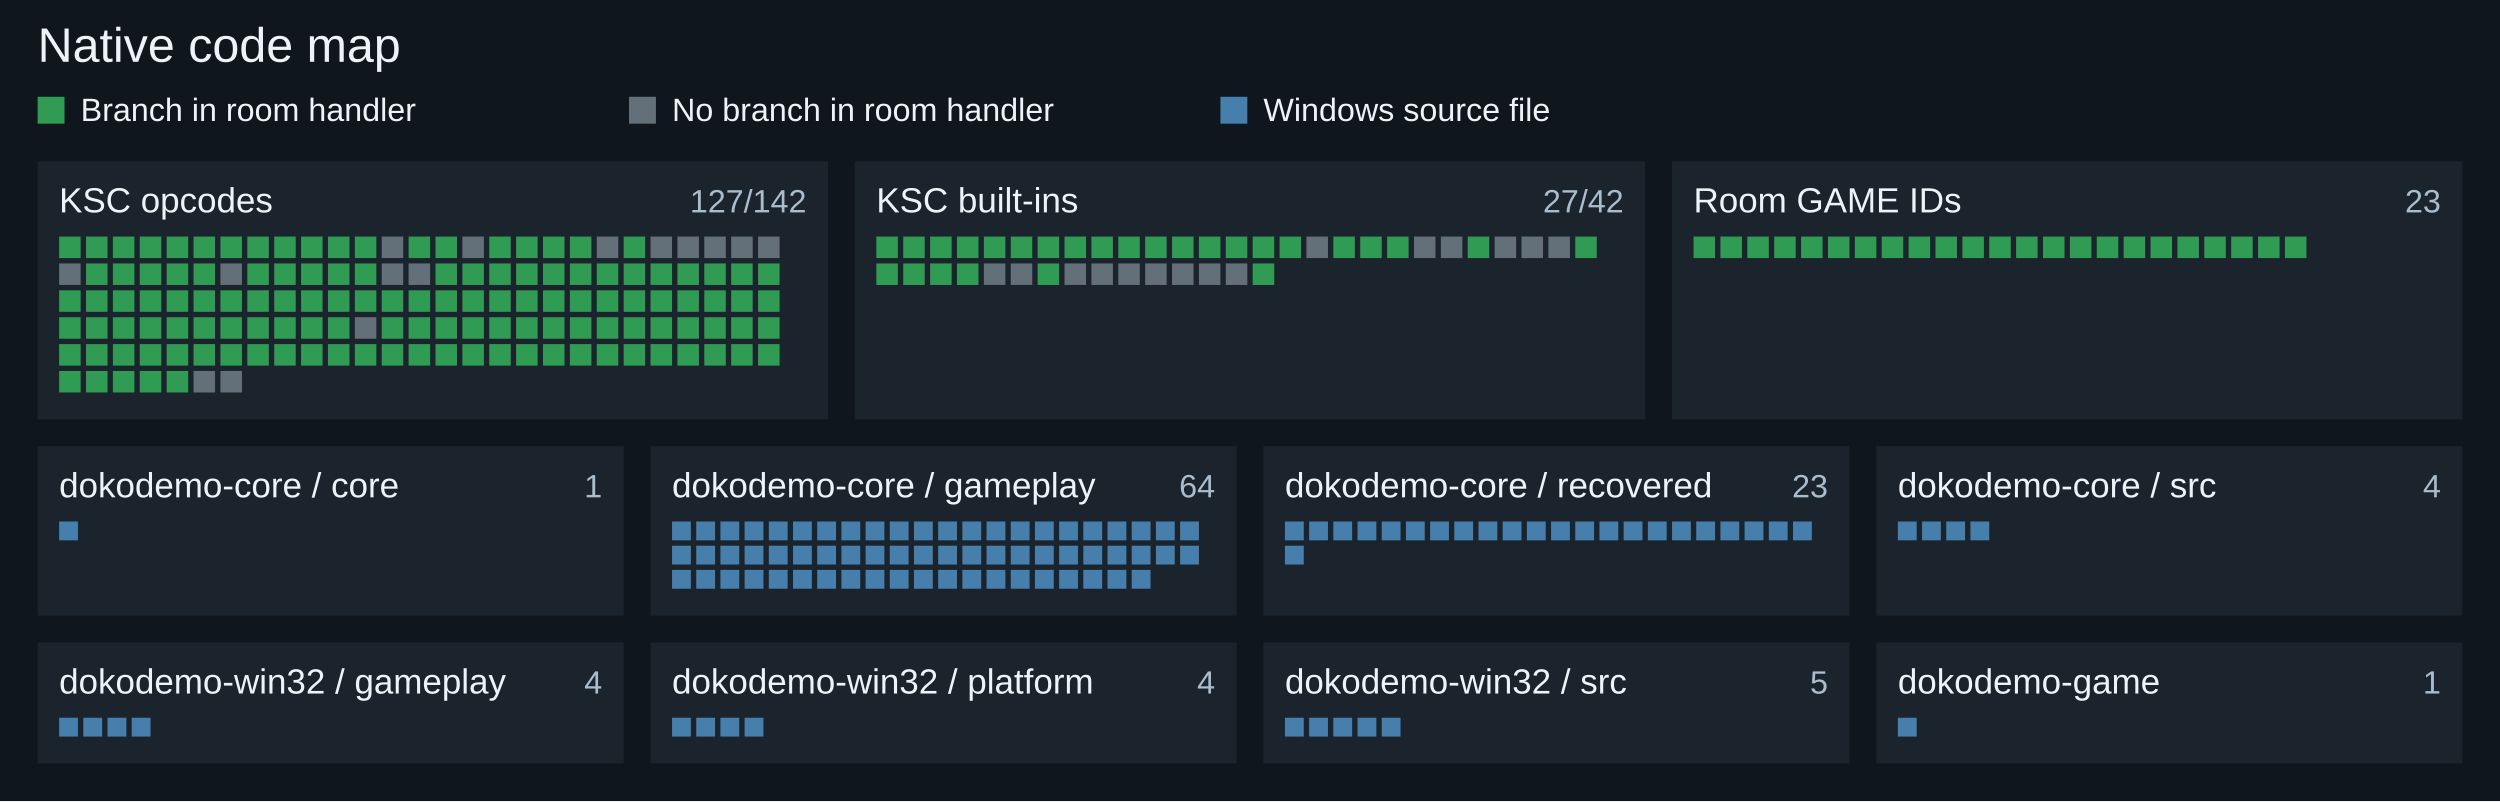
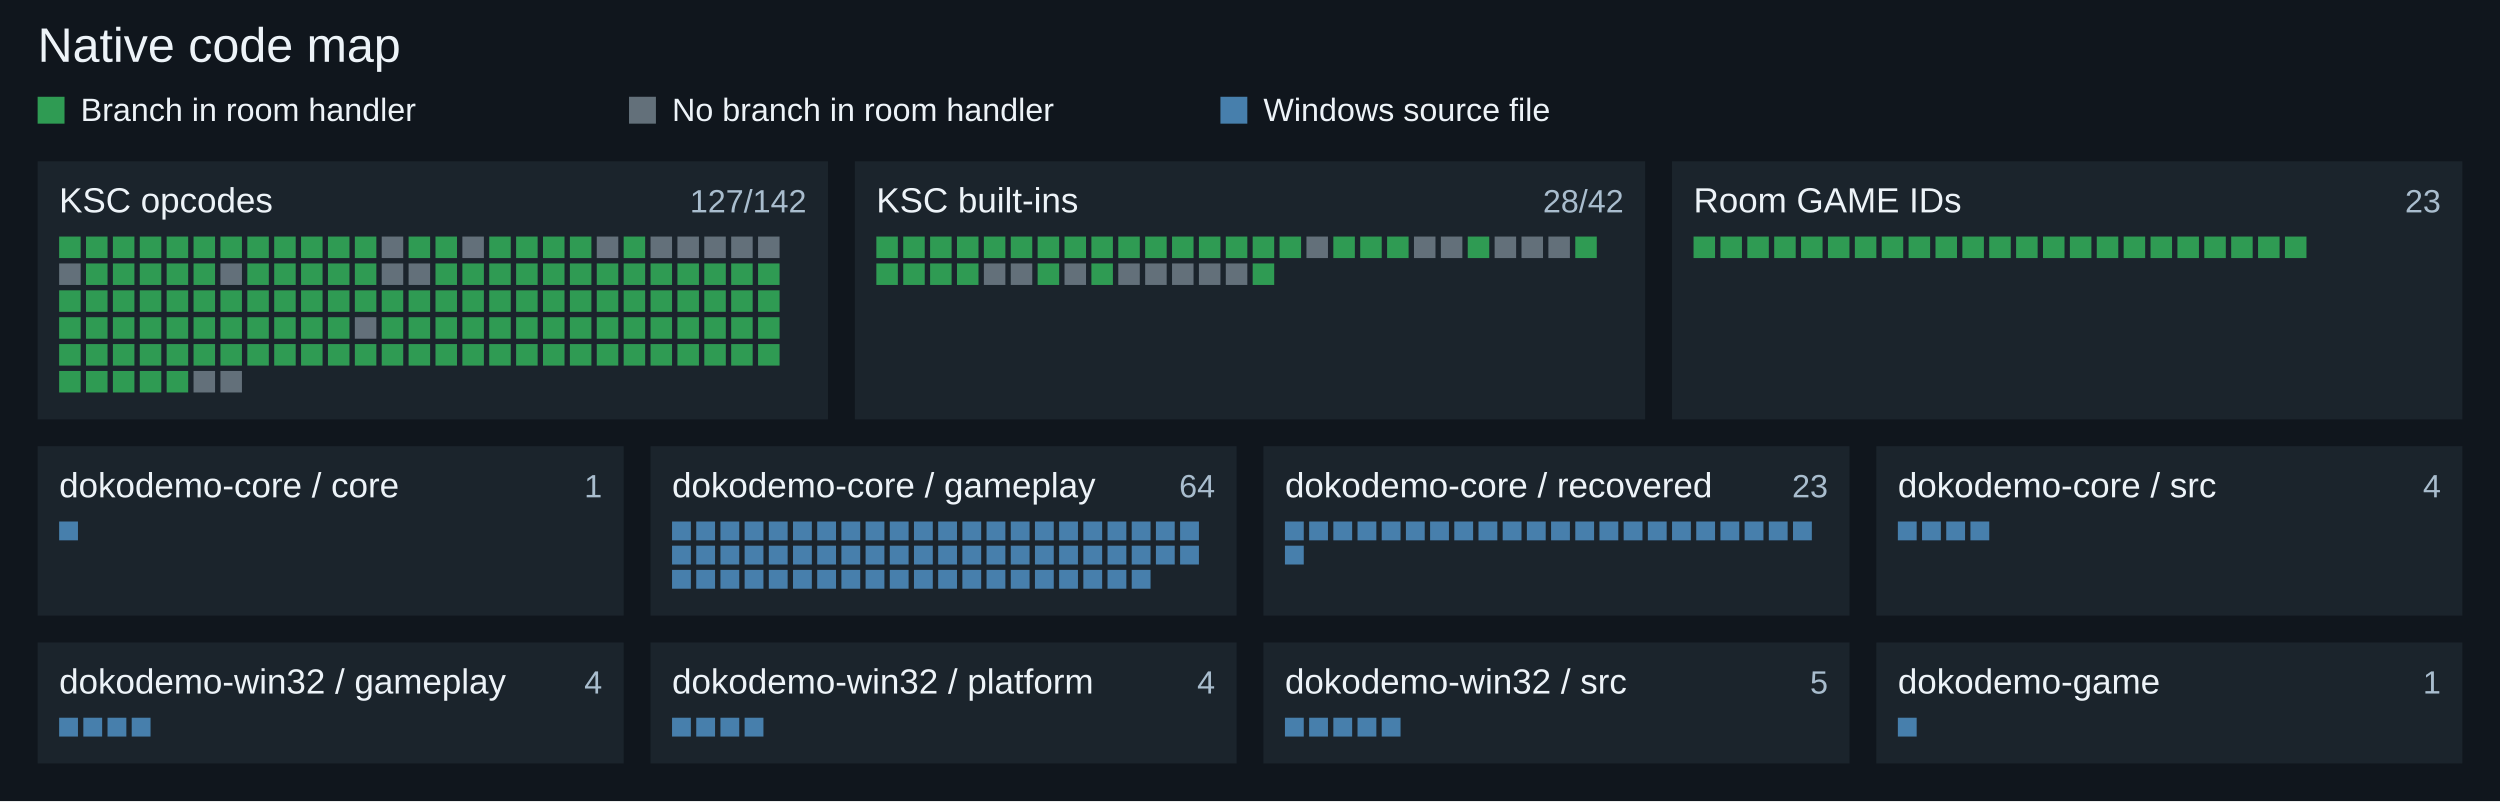
<svg xmlns="http://www.w3.org/2000/svg" width="930" height="298" viewBox="0 0 930 298" role="img" aria-label="Native code map. Each square represents a dispatch ID or Windows source file.">
  <rect x="0" y="0" width="930" height="298" fill="#10161d" />
  <g font-family="Segoe UI, Arial, sans-serif">
    <text x="14" y="23" font-size="18" fill="#edf3f8">Native code map</text>
    <rect x="14" y="36" width="10" height="10" fill="#2f9b53" />
    <text x="30" y="45" font-size="12" fill="#edf3f8">Branch in room handler</text>
    <rect x="234" y="36" width="10" height="10" fill="#63707a" />
    <text x="250" y="45" font-size="12" fill="#edf3f8">No branch in room handler</text>
    <rect x="454" y="36" width="10" height="10" fill="#477fac" />
    <text x="470" y="45" font-size="12" fill="#edf3f8">Windows source file</text>
    <rect x="14" y="60" width="294" height="96" fill="#1b242c" />
    <text x="22" y="79" font-size="13" fill="#edf3f8">KSC opcodes</text>
    <text x="300" y="79" font-size="12" fill="#a9bdce" text-anchor="end">127/142</text>
    <rect x="22" y="88" width="8" height="8" fill="#2f9b53" />
    <rect x="32" y="88" width="8" height="8" fill="#2f9b53" />
    <rect x="42" y="88" width="8" height="8" fill="#2f9b53" />
    <rect x="52" y="88" width="8" height="8" fill="#2f9b53" />
    <rect x="62" y="88" width="8" height="8" fill="#2f9b53" />
    <rect x="72" y="88" width="8" height="8" fill="#2f9b53" />
    <rect x="82" y="88" width="8" height="8" fill="#2f9b53" />
    <rect x="92" y="88" width="8" height="8" fill="#2f9b53" />
    <rect x="102" y="88" width="8" height="8" fill="#2f9b53" />
    <rect x="112" y="88" width="8" height="8" fill="#2f9b53" />
    <rect x="122" y="88" width="8" height="8" fill="#2f9b53" />
    <rect x="132" y="88" width="8" height="8" fill="#2f9b53" />
    <rect x="142" y="88" width="8" height="8" fill="#63707a" />
    <rect x="152" y="88" width="8" height="8" fill="#2f9b53" />
    <rect x="162" y="88" width="8" height="8" fill="#2f9b53" />
    <rect x="172" y="88" width="8" height="8" fill="#63707a" />
    <rect x="182" y="88" width="8" height="8" fill="#2f9b53" />
    <rect x="192" y="88" width="8" height="8" fill="#2f9b53" />
    <rect x="202" y="88" width="8" height="8" fill="#2f9b53" />
    <rect x="212" y="88" width="8" height="8" fill="#2f9b53" />
    <rect x="222" y="88" width="8" height="8" fill="#63707a" />
    <rect x="232" y="88" width="8" height="8" fill="#2f9b53" />
    <rect x="242" y="88" width="8" height="8" fill="#63707a" />
    <rect x="252" y="88" width="8" height="8" fill="#63707a" />
    <rect x="262" y="88" width="8" height="8" fill="#63707a" />
    <rect x="272" y="88" width="8" height="8" fill="#63707a" />
    <rect x="282" y="88" width="8" height="8" fill="#63707a" />
    <rect x="22" y="98" width="8" height="8" fill="#63707a" />
    <rect x="32" y="98" width="8" height="8" fill="#2f9b53" />
    <rect x="42" y="98" width="8" height="8" fill="#2f9b53" />
    <rect x="52" y="98" width="8" height="8" fill="#2f9b53" />
    <rect x="62" y="98" width="8" height="8" fill="#2f9b53" />
    <rect x="72" y="98" width="8" height="8" fill="#2f9b53" />
    <rect x="82" y="98" width="8" height="8" fill="#63707a" />
    <rect x="92" y="98" width="8" height="8" fill="#2f9b53" />
    <rect x="102" y="98" width="8" height="8" fill="#2f9b53" />
    <rect x="112" y="98" width="8" height="8" fill="#2f9b53" />
    <rect x="122" y="98" width="8" height="8" fill="#2f9b53" />
    <rect x="132" y="98" width="8" height="8" fill="#2f9b53" />
    <rect x="142" y="98" width="8" height="8" fill="#63707a" />
    <rect x="152" y="98" width="8" height="8" fill="#63707a" />
    <rect x="162" y="98" width="8" height="8" fill="#2f9b53" />
    <rect x="172" y="98" width="8" height="8" fill="#2f9b53" />
    <rect x="182" y="98" width="8" height="8" fill="#2f9b53" />
    <rect x="192" y="98" width="8" height="8" fill="#2f9b53" />
    <rect x="202" y="98" width="8" height="8" fill="#2f9b53" />
    <rect x="212" y="98" width="8" height="8" fill="#2f9b53" />
    <rect x="222" y="98" width="8" height="8" fill="#2f9b53" />
    <rect x="232" y="98" width="8" height="8" fill="#2f9b53" />
    <rect x="242" y="98" width="8" height="8" fill="#2f9b53" />
    <rect x="252" y="98" width="8" height="8" fill="#2f9b53" />
    <rect x="262" y="98" width="8" height="8" fill="#2f9b53" />
    <rect x="272" y="98" width="8" height="8" fill="#2f9b53" />
    <rect x="282" y="98" width="8" height="8" fill="#2f9b53" />
    <rect x="22" y="108" width="8" height="8" fill="#2f9b53" />
    <rect x="32" y="108" width="8" height="8" fill="#2f9b53" />
    <rect x="42" y="108" width="8" height="8" fill="#2f9b53" />
    <rect x="52" y="108" width="8" height="8" fill="#2f9b53" />
    <rect x="62" y="108" width="8" height="8" fill="#2f9b53" />
    <rect x="72" y="108" width="8" height="8" fill="#2f9b53" />
    <rect x="82" y="108" width="8" height="8" fill="#2f9b53" />
    <rect x="92" y="108" width="8" height="8" fill="#2f9b53" />
    <rect x="102" y="108" width="8" height="8" fill="#2f9b53" />
    <rect x="112" y="108" width="8" height="8" fill="#2f9b53" />
    <rect x="122" y="108" width="8" height="8" fill="#2f9b53" />
    <rect x="132" y="108" width="8" height="8" fill="#2f9b53" />
    <rect x="142" y="108" width="8" height="8" fill="#2f9b53" />
    <rect x="152" y="108" width="8" height="8" fill="#2f9b53" />
    <rect x="162" y="108" width="8" height="8" fill="#2f9b53" />
    <rect x="172" y="108" width="8" height="8" fill="#2f9b53" />
    <rect x="182" y="108" width="8" height="8" fill="#2f9b53" />
    <rect x="192" y="108" width="8" height="8" fill="#2f9b53" />
    <rect x="202" y="108" width="8" height="8" fill="#2f9b53" />
    <rect x="212" y="108" width="8" height="8" fill="#2f9b53" />
    <rect x="222" y="108" width="8" height="8" fill="#2f9b53" />
    <rect x="232" y="108" width="8" height="8" fill="#2f9b53" />
    <rect x="242" y="108" width="8" height="8" fill="#2f9b53" />
    <rect x="252" y="108" width="8" height="8" fill="#2f9b53" />
    <rect x="262" y="108" width="8" height="8" fill="#2f9b53" />
    <rect x="272" y="108" width="8" height="8" fill="#2f9b53" />
    <rect x="282" y="108" width="8" height="8" fill="#2f9b53" />
    <rect x="22" y="118" width="8" height="8" fill="#2f9b53" />
    <rect x="32" y="118" width="8" height="8" fill="#2f9b53" />
    <rect x="42" y="118" width="8" height="8" fill="#2f9b53" />
    <rect x="52" y="118" width="8" height="8" fill="#2f9b53" />
    <rect x="62" y="118" width="8" height="8" fill="#2f9b53" />
    <rect x="72" y="118" width="8" height="8" fill="#2f9b53" />
    <rect x="82" y="118" width="8" height="8" fill="#2f9b53" />
    <rect x="92" y="118" width="8" height="8" fill="#2f9b53" />
    <rect x="102" y="118" width="8" height="8" fill="#2f9b53" />
    <rect x="112" y="118" width="8" height="8" fill="#2f9b53" />
    <rect x="122" y="118" width="8" height="8" fill="#2f9b53" />
    <rect x="132" y="118" width="8" height="8" fill="#63707a" />
    <rect x="142" y="118" width="8" height="8" fill="#2f9b53" />
    <rect x="152" y="118" width="8" height="8" fill="#2f9b53" />
    <rect x="162" y="118" width="8" height="8" fill="#2f9b53" />
    <rect x="172" y="118" width="8" height="8" fill="#2f9b53" />
    <rect x="182" y="118" width="8" height="8" fill="#2f9b53" />
    <rect x="192" y="118" width="8" height="8" fill="#2f9b53" />
    <rect x="202" y="118" width="8" height="8" fill="#2f9b53" />
    <rect x="212" y="118" width="8" height="8" fill="#2f9b53" />
    <rect x="222" y="118" width="8" height="8" fill="#2f9b53" />
    <rect x="232" y="118" width="8" height="8" fill="#2f9b53" />
    <rect x="242" y="118" width="8" height="8" fill="#2f9b53" />
    <rect x="252" y="118" width="8" height="8" fill="#2f9b53" />
    <rect x="262" y="118" width="8" height="8" fill="#2f9b53" />
    <rect x="272" y="118" width="8" height="8" fill="#2f9b53" />
    <rect x="282" y="118" width="8" height="8" fill="#2f9b53" />
    <rect x="22" y="128" width="8" height="8" fill="#2f9b53" />
    <rect x="32" y="128" width="8" height="8" fill="#2f9b53" />
    <rect x="42" y="128" width="8" height="8" fill="#2f9b53" />
    <rect x="52" y="128" width="8" height="8" fill="#2f9b53" />
    <rect x="62" y="128" width="8" height="8" fill="#2f9b53" />
    <rect x="72" y="128" width="8" height="8" fill="#2f9b53" />
    <rect x="82" y="128" width="8" height="8" fill="#2f9b53" />
    <rect x="92" y="128" width="8" height="8" fill="#2f9b53" />
    <rect x="102" y="128" width="8" height="8" fill="#2f9b53" />
    <rect x="112" y="128" width="8" height="8" fill="#2f9b53" />
    <rect x="122" y="128" width="8" height="8" fill="#2f9b53" />
    <rect x="132" y="128" width="8" height="8" fill="#2f9b53" />
    <rect x="142" y="128" width="8" height="8" fill="#2f9b53" />
    <rect x="152" y="128" width="8" height="8" fill="#2f9b53" />
    <rect x="162" y="128" width="8" height="8" fill="#2f9b53" />
    <rect x="172" y="128" width="8" height="8" fill="#2f9b53" />
    <rect x="182" y="128" width="8" height="8" fill="#2f9b53" />
    <rect x="192" y="128" width="8" height="8" fill="#2f9b53" />
    <rect x="202" y="128" width="8" height="8" fill="#2f9b53" />
    <rect x="212" y="128" width="8" height="8" fill="#2f9b53" />
    <rect x="222" y="128" width="8" height="8" fill="#2f9b53" />
    <rect x="232" y="128" width="8" height="8" fill="#2f9b53" />
    <rect x="242" y="128" width="8" height="8" fill="#2f9b53" />
    <rect x="252" y="128" width="8" height="8" fill="#2f9b53" />
    <rect x="262" y="128" width="8" height="8" fill="#2f9b53" />
    <rect x="272" y="128" width="8" height="8" fill="#2f9b53" />
    <rect x="282" y="128" width="8" height="8" fill="#2f9b53" />
    <rect x="22" y="138" width="8" height="8" fill="#2f9b53" />
    <rect x="32" y="138" width="8" height="8" fill="#2f9b53" />
    <rect x="42" y="138" width="8" height="8" fill="#2f9b53" />
    <rect x="52" y="138" width="8" height="8" fill="#2f9b53" />
    <rect x="62" y="138" width="8" height="8" fill="#2f9b53" />
    <rect x="72" y="138" width="8" height="8" fill="#63707a" />
    <rect x="82" y="138" width="8" height="8" fill="#63707a" />
    <rect x="318" y="60" width="294" height="96" fill="#1b242c" />
    <text x="326" y="79" font-size="13" fill="#edf3f8">KSC built-ins</text>
-     <text x="604" y="79" font-size="12" fill="#a9bdce" text-anchor="end">27/42</text>
+     <text x="604" y="79" font-size="12" fill="#a9bdce" text-anchor="end">28/42</text>
    <rect x="326" y="88" width="8" height="8" fill="#2f9b53" />
    <rect x="336" y="88" width="8" height="8" fill="#2f9b53" />
    <rect x="346" y="88" width="8" height="8" fill="#2f9b53" />
    <rect x="356" y="88" width="8" height="8" fill="#2f9b53" />
    <rect x="366" y="88" width="8" height="8" fill="#2f9b53" />
    <rect x="376" y="88" width="8" height="8" fill="#2f9b53" />
    <rect x="386" y="88" width="8" height="8" fill="#2f9b53" />
    <rect x="396" y="88" width="8" height="8" fill="#2f9b53" />
    <rect x="406" y="88" width="8" height="8" fill="#2f9b53" />
    <rect x="416" y="88" width="8" height="8" fill="#2f9b53" />
    <rect x="426" y="88" width="8" height="8" fill="#2f9b53" />
    <rect x="436" y="88" width="8" height="8" fill="#2f9b53" />
    <rect x="446" y="88" width="8" height="8" fill="#2f9b53" />
    <rect x="456" y="88" width="8" height="8" fill="#2f9b53" />
    <rect x="466" y="88" width="8" height="8" fill="#2f9b53" />
    <rect x="476" y="88" width="8" height="8" fill="#2f9b53" />
    <rect x="486" y="88" width="8" height="8" fill="#63707a" />
    <rect x="496" y="88" width="8" height="8" fill="#2f9b53" />
    <rect x="506" y="88" width="8" height="8" fill="#2f9b53" />
    <rect x="516" y="88" width="8" height="8" fill="#2f9b53" />
    <rect x="526" y="88" width="8" height="8" fill="#63707a" />
    <rect x="536" y="88" width="8" height="8" fill="#63707a" />
    <rect x="546" y="88" width="8" height="8" fill="#2f9b53" />
    <rect x="556" y="88" width="8" height="8" fill="#63707a" />
    <rect x="566" y="88" width="8" height="8" fill="#63707a" />
    <rect x="576" y="88" width="8" height="8" fill="#63707a" />
    <rect x="586" y="88" width="8" height="8" fill="#2f9b53" />
    <rect x="326" y="98" width="8" height="8" fill="#2f9b53" />
    <rect x="336" y="98" width="8" height="8" fill="#2f9b53" />
    <rect x="346" y="98" width="8" height="8" fill="#2f9b53" />
    <rect x="356" y="98" width="8" height="8" fill="#2f9b53" />
    <rect x="366" y="98" width="8" height="8" fill="#63707a" />
    <rect x="376" y="98" width="8" height="8" fill="#63707a" />
    <rect x="386" y="98" width="8" height="8" fill="#2f9b53" />
    <rect x="396" y="98" width="8" height="8" fill="#63707a" />
-     <rect x="406" y="98" width="8" height="8" fill="#63707a" />
+     <rect x="406" y="98" width="8" height="8" fill="#2f9b53" />
    <rect x="416" y="98" width="8" height="8" fill="#63707a" />
    <rect x="426" y="98" width="8" height="8" fill="#63707a" />
    <rect x="436" y="98" width="8" height="8" fill="#63707a" />
    <rect x="446" y="98" width="8" height="8" fill="#63707a" />
    <rect x="456" y="98" width="8" height="8" fill="#63707a" />
    <rect x="466" y="98" width="8" height="8" fill="#2f9b53" />
    <rect x="622" y="60" width="294" height="96" fill="#1b242c" />
    <text x="630" y="79" font-size="13" fill="#edf3f8">Room GAME IDs</text>
    <text x="908" y="79" font-size="12" fill="#a9bdce" text-anchor="end">23</text>
    <rect x="630" y="88" width="8" height="8" fill="#2f9b53" />
    <rect x="640" y="88" width="8" height="8" fill="#2f9b53" />
    <rect x="650" y="88" width="8" height="8" fill="#2f9b53" />
    <rect x="660" y="88" width="8" height="8" fill="#2f9b53" />
    <rect x="670" y="88" width="8" height="8" fill="#2f9b53" />
    <rect x="680" y="88" width="8" height="8" fill="#2f9b53" />
    <rect x="690" y="88" width="8" height="8" fill="#2f9b53" />
    <rect x="700" y="88" width="8" height="8" fill="#2f9b53" />
    <rect x="710" y="88" width="8" height="8" fill="#2f9b53" />
    <rect x="720" y="88" width="8" height="8" fill="#2f9b53" />
    <rect x="730" y="88" width="8" height="8" fill="#2f9b53" />
    <rect x="740" y="88" width="8" height="8" fill="#2f9b53" />
    <rect x="750" y="88" width="8" height="8" fill="#2f9b53" />
    <rect x="760" y="88" width="8" height="8" fill="#2f9b53" />
    <rect x="770" y="88" width="8" height="8" fill="#2f9b53" />
    <rect x="780" y="88" width="8" height="8" fill="#2f9b53" />
    <rect x="790" y="88" width="8" height="8" fill="#2f9b53" />
    <rect x="800" y="88" width="8" height="8" fill="#2f9b53" />
    <rect x="810" y="88" width="8" height="8" fill="#2f9b53" />
    <rect x="820" y="88" width="8" height="8" fill="#2f9b53" />
    <rect x="830" y="88" width="8" height="8" fill="#2f9b53" />
    <rect x="840" y="88" width="8" height="8" fill="#2f9b53" />
    <rect x="850" y="88" width="8" height="8" fill="#2f9b53" />
    <rect x="14" y="166" width="218" height="63" fill="#1b242c" />
    <text x="22" y="185" font-size="13" fill="#edf3f8">dokodemo-core / core</text>
    <text x="224" y="185" font-size="12" fill="#a9bdce" text-anchor="end">1</text>
    <rect x="22" y="194" width="7" height="7" fill="#477fac" />
    <rect x="242" y="166" width="218" height="63" fill="#1b242c" />
    <text x="250" y="185" font-size="13" fill="#edf3f8">dokodemo-core / gameplay</text>
    <text x="452" y="185" font-size="12" fill="#a9bdce" text-anchor="end">64</text>
    <rect x="250" y="194" width="7" height="7" fill="#477fac" />
    <rect x="259" y="194" width="7" height="7" fill="#477fac" />
    <rect x="268" y="194" width="7" height="7" fill="#477fac" />
    <rect x="277" y="194" width="7" height="7" fill="#477fac" />
    <rect x="286" y="194" width="7" height="7" fill="#477fac" />
    <rect x="295" y="194" width="7" height="7" fill="#477fac" />
    <rect x="304" y="194" width="7" height="7" fill="#477fac" />
    <rect x="313" y="194" width="7" height="7" fill="#477fac" />
    <rect x="322" y="194" width="7" height="7" fill="#477fac" />
    <rect x="331" y="194" width="7" height="7" fill="#477fac" />
    <rect x="340" y="194" width="7" height="7" fill="#477fac" />
    <rect x="349" y="194" width="7" height="7" fill="#477fac" />
    <rect x="358" y="194" width="7" height="7" fill="#477fac" />
    <rect x="367" y="194" width="7" height="7" fill="#477fac" />
    <rect x="376" y="194" width="7" height="7" fill="#477fac" />
    <rect x="385" y="194" width="7" height="7" fill="#477fac" />
    <rect x="394" y="194" width="7" height="7" fill="#477fac" />
    <rect x="403" y="194" width="7" height="7" fill="#477fac" />
    <rect x="412" y="194" width="7" height="7" fill="#477fac" />
    <rect x="421" y="194" width="7" height="7" fill="#477fac" />
    <rect x="430" y="194" width="7" height="7" fill="#477fac" />
    <rect x="439" y="194" width="7" height="7" fill="#477fac" />
    <rect x="250" y="203" width="7" height="7" fill="#477fac" />
    <rect x="259" y="203" width="7" height="7" fill="#477fac" />
    <rect x="268" y="203" width="7" height="7" fill="#477fac" />
    <rect x="277" y="203" width="7" height="7" fill="#477fac" />
    <rect x="286" y="203" width="7" height="7" fill="#477fac" />
    <rect x="295" y="203" width="7" height="7" fill="#477fac" />
    <rect x="304" y="203" width="7" height="7" fill="#477fac" />
    <rect x="313" y="203" width="7" height="7" fill="#477fac" />
    <rect x="322" y="203" width="7" height="7" fill="#477fac" />
    <rect x="331" y="203" width="7" height="7" fill="#477fac" />
    <rect x="340" y="203" width="7" height="7" fill="#477fac" />
    <rect x="349" y="203" width="7" height="7" fill="#477fac" />
    <rect x="358" y="203" width="7" height="7" fill="#477fac" />
    <rect x="367" y="203" width="7" height="7" fill="#477fac" />
    <rect x="376" y="203" width="7" height="7" fill="#477fac" />
    <rect x="385" y="203" width="7" height="7" fill="#477fac" />
    <rect x="394" y="203" width="7" height="7" fill="#477fac" />
    <rect x="403" y="203" width="7" height="7" fill="#477fac" />
    <rect x="412" y="203" width="7" height="7" fill="#477fac" />
    <rect x="421" y="203" width="7" height="7" fill="#477fac" />
    <rect x="430" y="203" width="7" height="7" fill="#477fac" />
    <rect x="439" y="203" width="7" height="7" fill="#477fac" />
    <rect x="250" y="212" width="7" height="7" fill="#477fac" />
    <rect x="259" y="212" width="7" height="7" fill="#477fac" />
    <rect x="268" y="212" width="7" height="7" fill="#477fac" />
    <rect x="277" y="212" width="7" height="7" fill="#477fac" />
    <rect x="286" y="212" width="7" height="7" fill="#477fac" />
    <rect x="295" y="212" width="7" height="7" fill="#477fac" />
    <rect x="304" y="212" width="7" height="7" fill="#477fac" />
    <rect x="313" y="212" width="7" height="7" fill="#477fac" />
    <rect x="322" y="212" width="7" height="7" fill="#477fac" />
    <rect x="331" y="212" width="7" height="7" fill="#477fac" />
    <rect x="340" y="212" width="7" height="7" fill="#477fac" />
    <rect x="349" y="212" width="7" height="7" fill="#477fac" />
    <rect x="358" y="212" width="7" height="7" fill="#477fac" />
    <rect x="367" y="212" width="7" height="7" fill="#477fac" />
    <rect x="376" y="212" width="7" height="7" fill="#477fac" />
    <rect x="385" y="212" width="7" height="7" fill="#477fac" />
    <rect x="394" y="212" width="7" height="7" fill="#477fac" />
    <rect x="403" y="212" width="7" height="7" fill="#477fac" />
    <rect x="412" y="212" width="7" height="7" fill="#477fac" />
    <rect x="421" y="212" width="7" height="7" fill="#477fac" />
    <rect x="470" y="166" width="218" height="63" fill="#1b242c" />
    <text x="478" y="185" font-size="13" fill="#edf3f8">dokodemo-core / recovered</text>
    <text x="680" y="185" font-size="12" fill="#a9bdce" text-anchor="end">23</text>
    <rect x="478" y="194" width="7" height="7" fill="#477fac" />
    <rect x="487" y="194" width="7" height="7" fill="#477fac" />
    <rect x="496" y="194" width="7" height="7" fill="#477fac" />
    <rect x="505" y="194" width="7" height="7" fill="#477fac" />
    <rect x="514" y="194" width="7" height="7" fill="#477fac" />
    <rect x="523" y="194" width="7" height="7" fill="#477fac" />
    <rect x="532" y="194" width="7" height="7" fill="#477fac" />
    <rect x="541" y="194" width="7" height="7" fill="#477fac" />
    <rect x="550" y="194" width="7" height="7" fill="#477fac" />
    <rect x="559" y="194" width="7" height="7" fill="#477fac" />
    <rect x="568" y="194" width="7" height="7" fill="#477fac" />
    <rect x="577" y="194" width="7" height="7" fill="#477fac" />
    <rect x="586" y="194" width="7" height="7" fill="#477fac" />
    <rect x="595" y="194" width="7" height="7" fill="#477fac" />
    <rect x="604" y="194" width="7" height="7" fill="#477fac" />
    <rect x="613" y="194" width="7" height="7" fill="#477fac" />
    <rect x="622" y="194" width="7" height="7" fill="#477fac" />
    <rect x="631" y="194" width="7" height="7" fill="#477fac" />
    <rect x="640" y="194" width="7" height="7" fill="#477fac" />
    <rect x="649" y="194" width="7" height="7" fill="#477fac" />
    <rect x="658" y="194" width="7" height="7" fill="#477fac" />
    <rect x="667" y="194" width="7" height="7" fill="#477fac" />
    <rect x="478" y="203" width="7" height="7" fill="#477fac" />
    <rect x="698" y="166" width="218" height="63" fill="#1b242c" />
    <text x="706" y="185" font-size="13" fill="#edf3f8">dokodemo-core / src</text>
    <text x="908" y="185" font-size="12" fill="#a9bdce" text-anchor="end">4</text>
    <rect x="706" y="194" width="7" height="7" fill="#477fac" />
    <rect x="715" y="194" width="7" height="7" fill="#477fac" />
    <rect x="724" y="194" width="7" height="7" fill="#477fac" />
    <rect x="733" y="194" width="7" height="7" fill="#477fac" />
    <rect x="14" y="239" width="218" height="45" fill="#1b242c" />
    <text x="22" y="258" font-size="13" fill="#edf3f8">dokodemo-win32 / gameplay</text>
    <text x="224" y="258" font-size="12" fill="#a9bdce" text-anchor="end">4</text>
    <rect x="22" y="267" width="7" height="7" fill="#477fac" />
    <rect x="31" y="267" width="7" height="7" fill="#477fac" />
    <rect x="40" y="267" width="7" height="7" fill="#477fac" />
    <rect x="49" y="267" width="7" height="7" fill="#477fac" />
    <rect x="242" y="239" width="218" height="45" fill="#1b242c" />
    <text x="250" y="258" font-size="13" fill="#edf3f8">dokodemo-win32 / platform</text>
    <text x="452" y="258" font-size="12" fill="#a9bdce" text-anchor="end">4</text>
    <rect x="250" y="267" width="7" height="7" fill="#477fac" />
    <rect x="259" y="267" width="7" height="7" fill="#477fac" />
    <rect x="268" y="267" width="7" height="7" fill="#477fac" />
    <rect x="277" y="267" width="7" height="7" fill="#477fac" />
    <rect x="470" y="239" width="218" height="45" fill="#1b242c" />
    <text x="478" y="258" font-size="13" fill="#edf3f8">dokodemo-win32 / src</text>
    <text x="680" y="258" font-size="12" fill="#a9bdce" text-anchor="end">5</text>
    <rect x="478" y="267" width="7" height="7" fill="#477fac" />
    <rect x="487" y="267" width="7" height="7" fill="#477fac" />
    <rect x="496" y="267" width="7" height="7" fill="#477fac" />
    <rect x="505" y="267" width="7" height="7" fill="#477fac" />
    <rect x="514" y="267" width="7" height="7" fill="#477fac" />
    <rect x="698" y="239" width="218" height="45" fill="#1b242c" />
    <text x="706" y="258" font-size="13" fill="#edf3f8">dokodemo-game</text>
    <text x="908" y="258" font-size="12" fill="#a9bdce" text-anchor="end">1</text>
    <rect x="706" y="267" width="7" height="7" fill="#477fac" />
  </g>
</svg>
